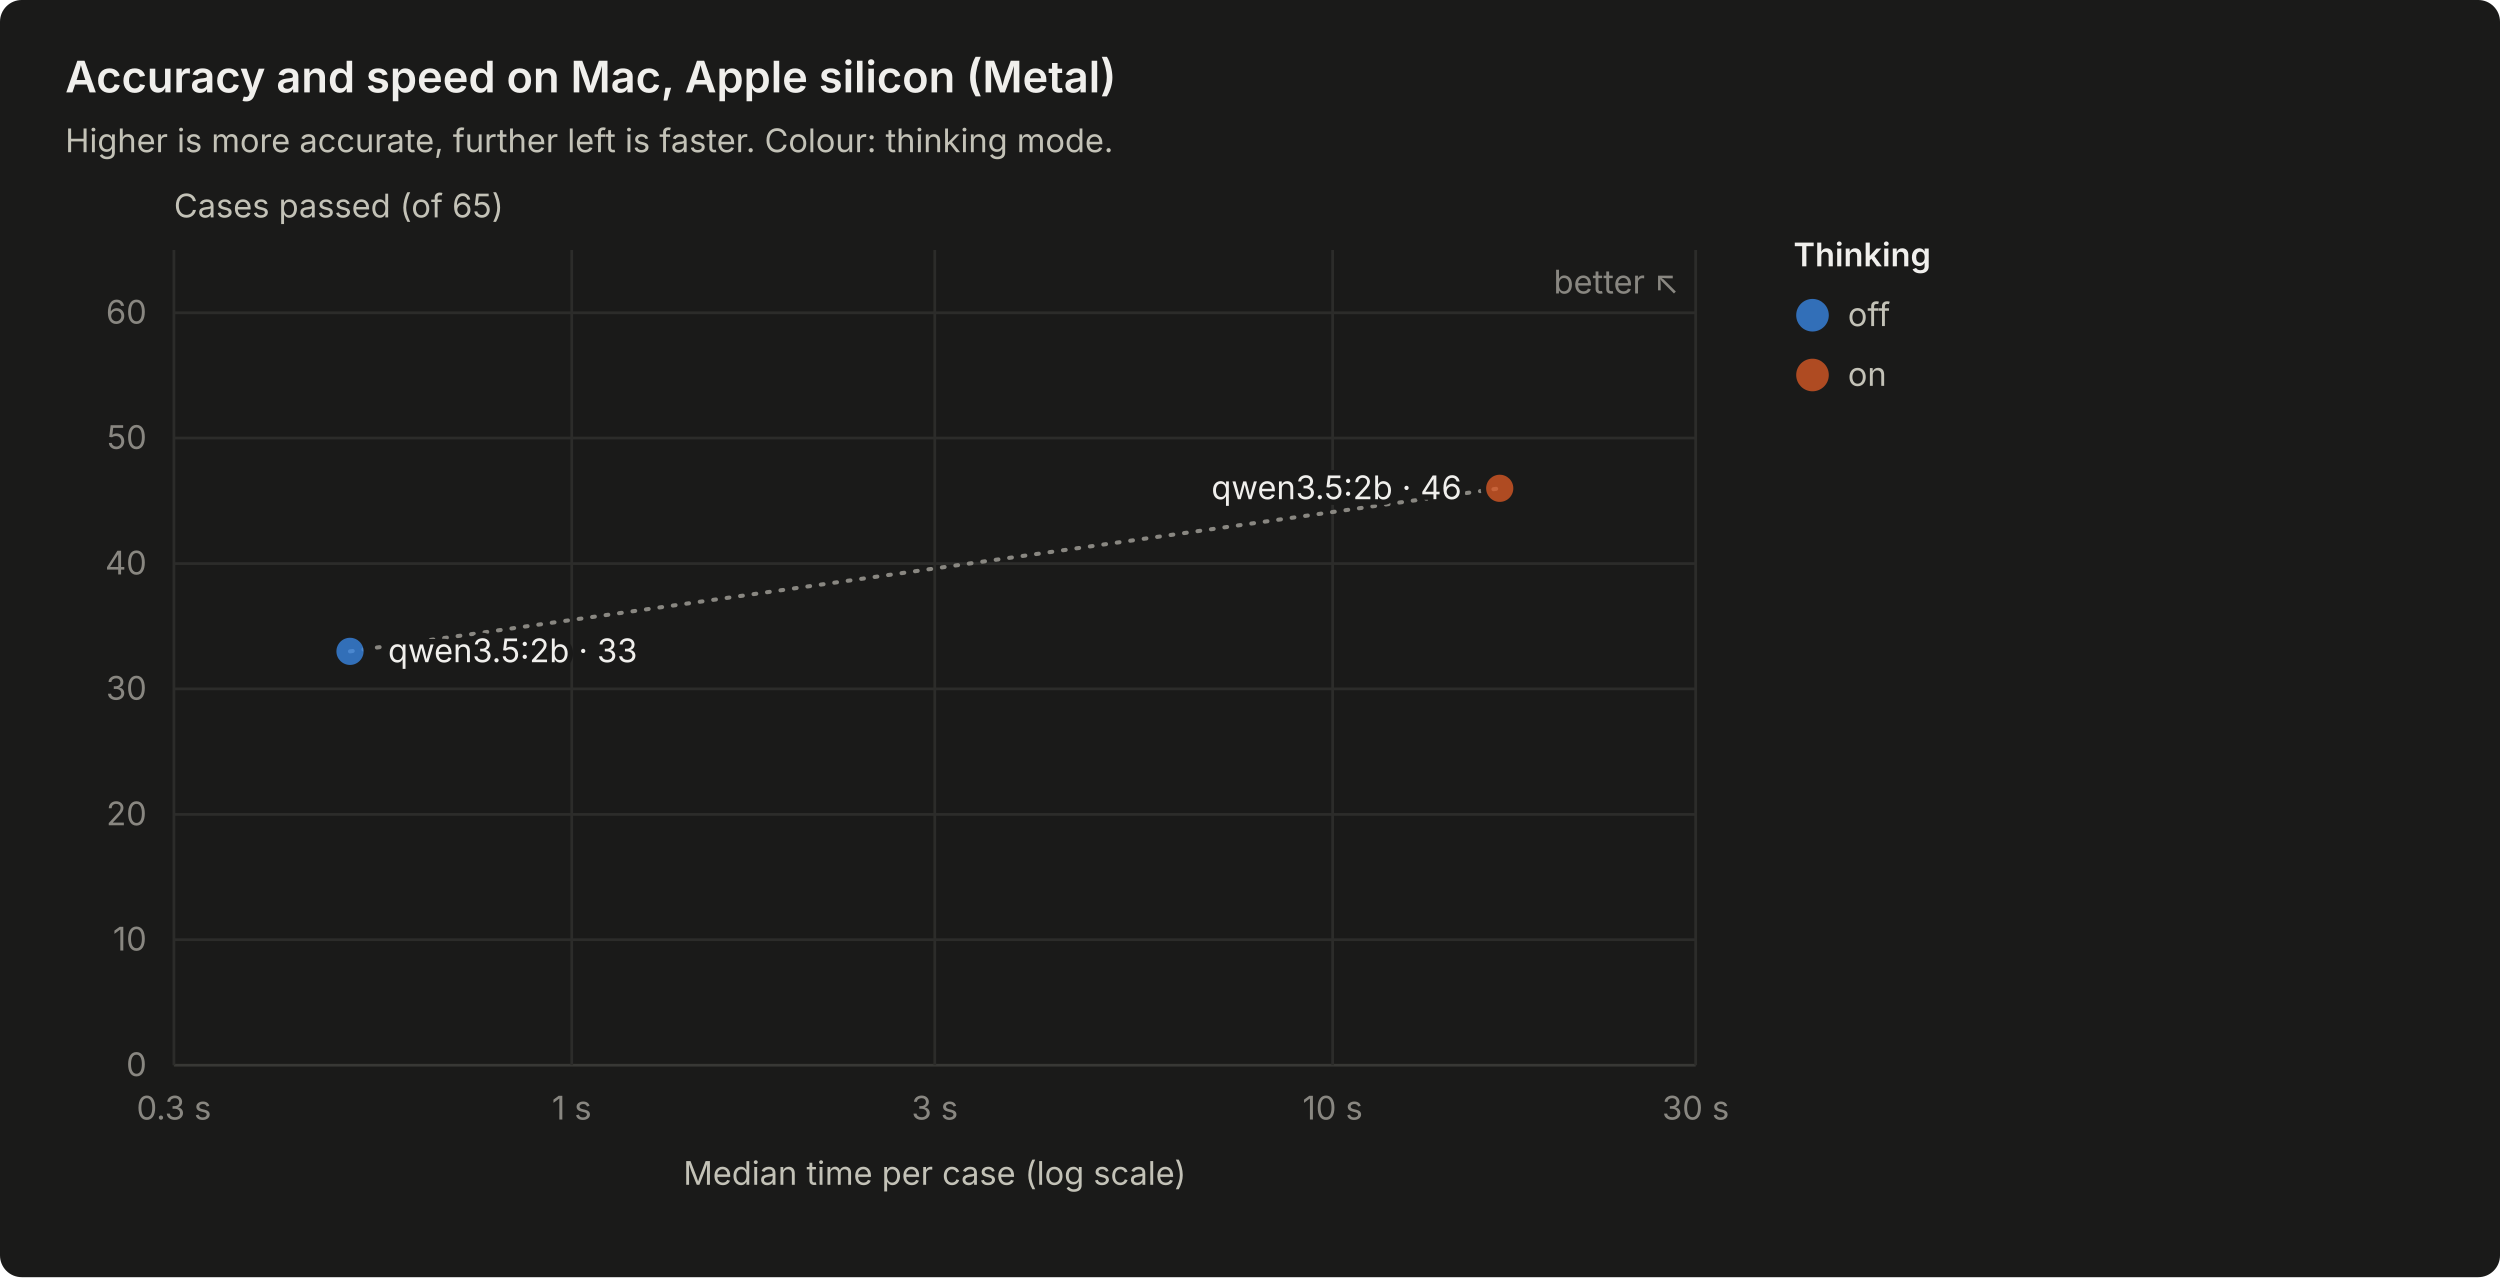
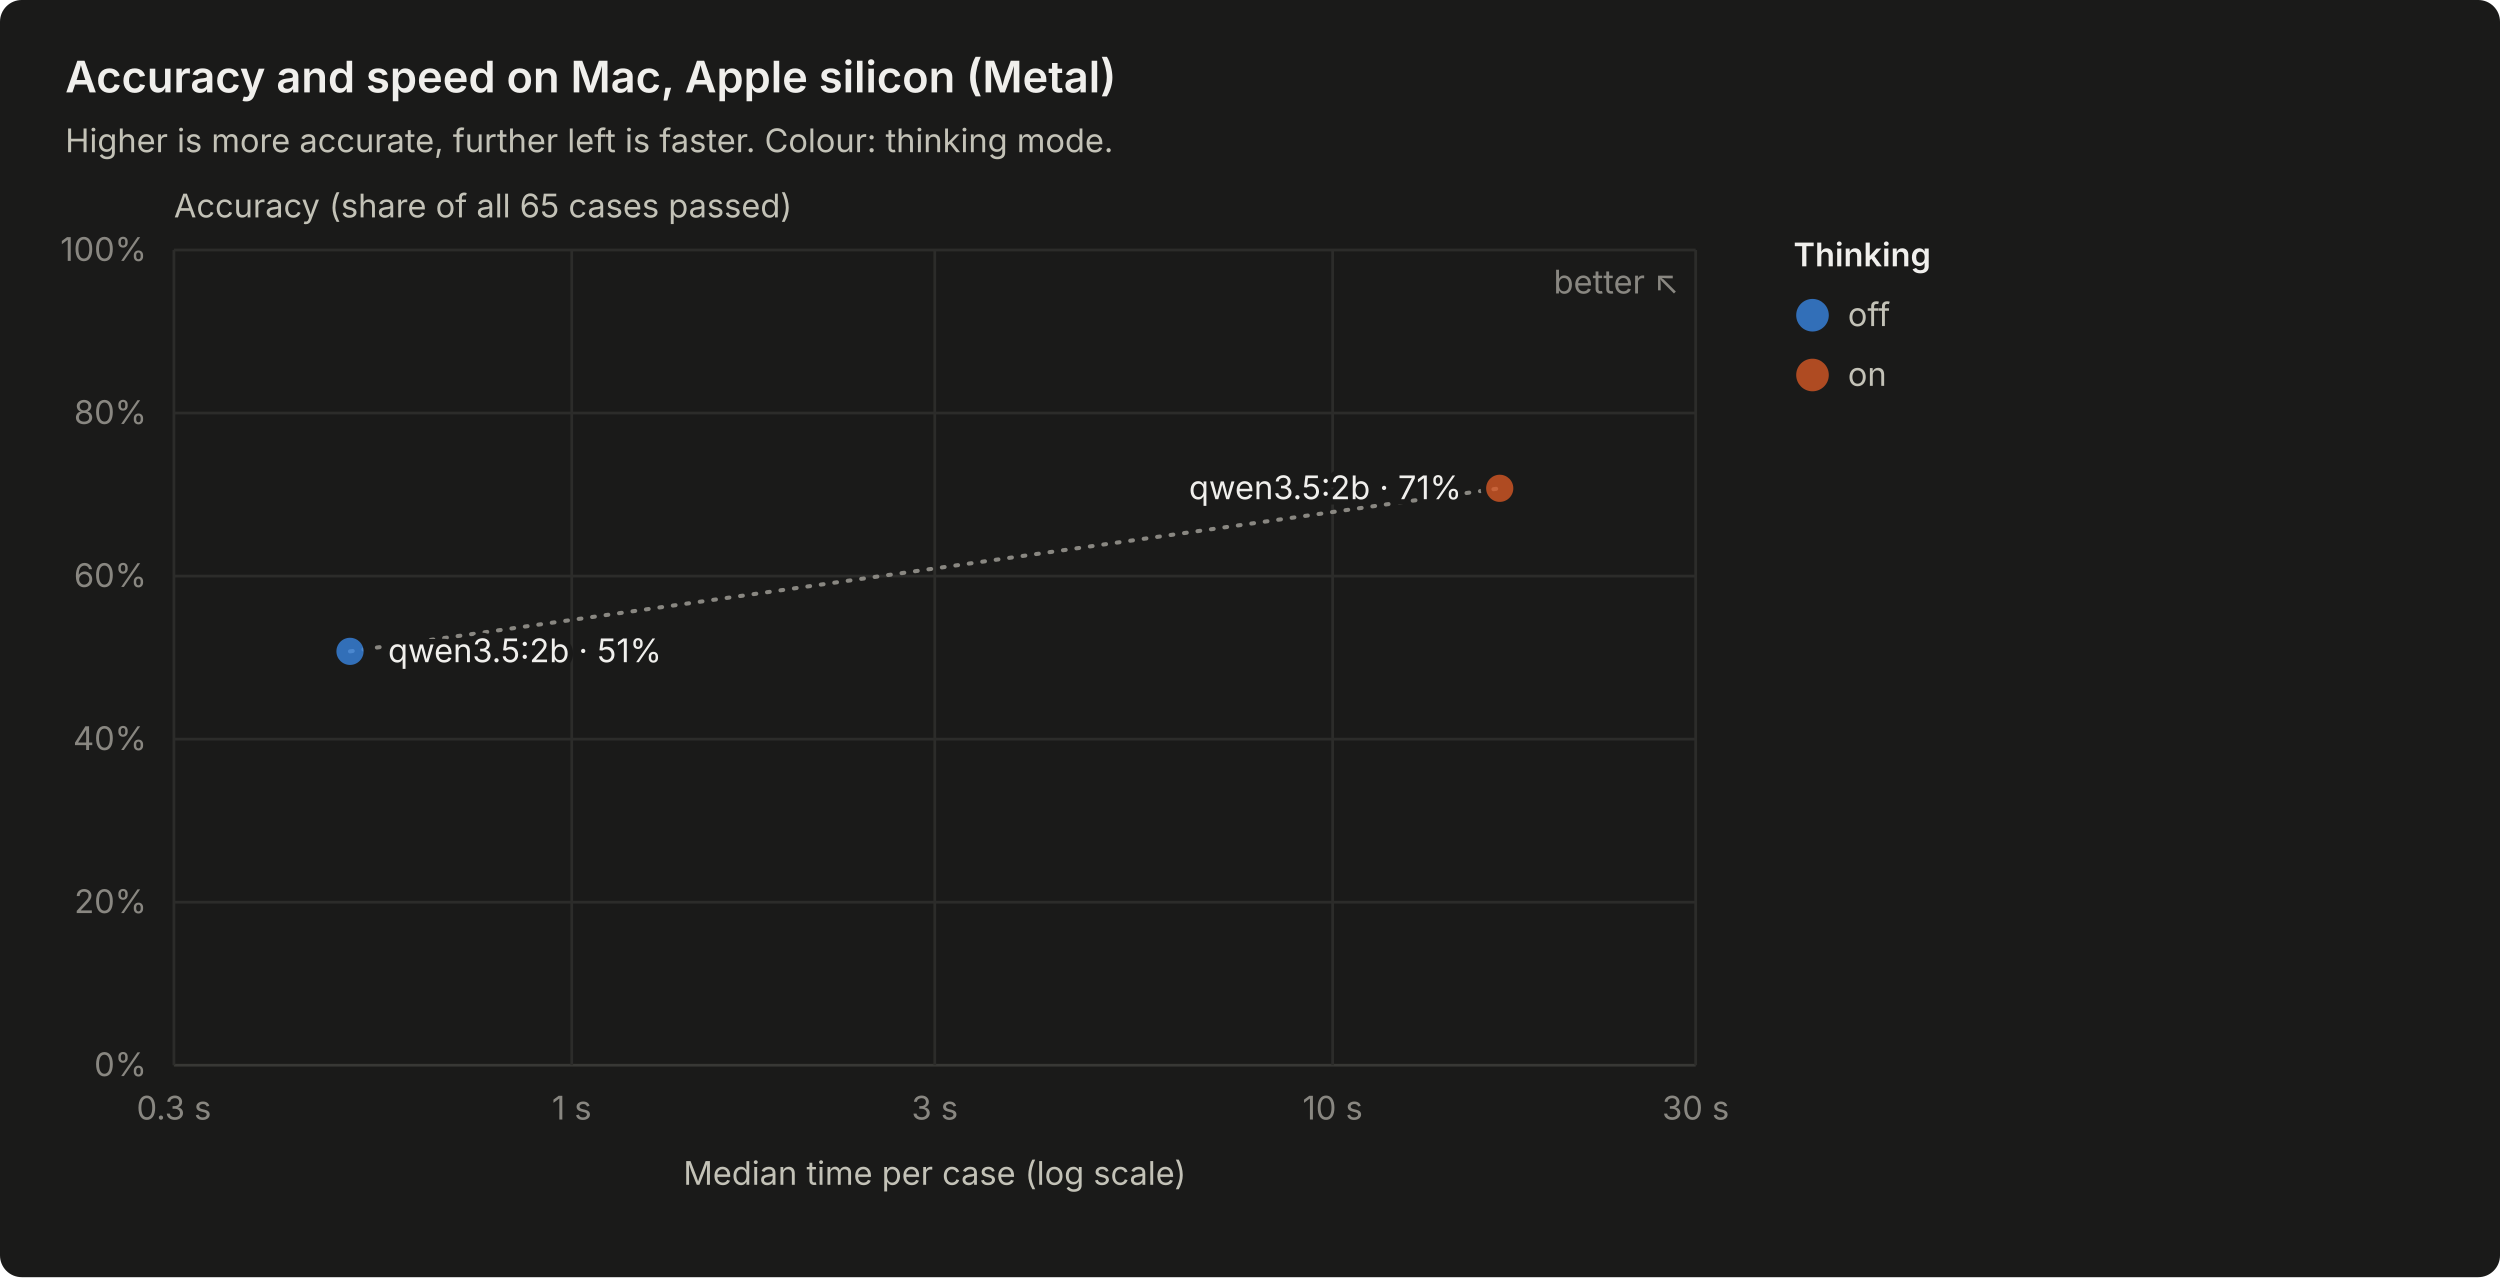
<svg xmlns="http://www.w3.org/2000/svg" width="920" height="470" viewBox="0 0 920 470" role="img" aria-label="Accuracy and speed on Mac, Apple silicon (Metal)">
  <rect width="920" height="470" rx="8" fill="#1a1a19" />
  <text x="24.0" y="34.0" font-size="16" font-weight="600" text-anchor="start" fill="#f0efec" font-family="system-ui, -apple-system, Segoe UI, sans-serif">Accuracy and speed on Mac, Apple silicon (Metal)</text>
  <text x="24.0" y="56.0" font-size="12" font-weight="normal" text-anchor="start" fill="#c3c2b7" font-family="system-ui, -apple-system, Segoe UI, sans-serif">Higher is more accurate, further left is faster. Colour: thinking mode.</text>
  <line x1="64" x2="624" y1="392.0" y2="392.0" stroke="#383835" stroke-width="1" />
-   <text x="54.0" y="396.0" font-size="12" font-weight="normal" text-anchor="end" fill="#898781" font-family="system-ui, -apple-system, Segoe UI, sans-serif">0</text>
-   <line x1="64" x2="624" y1="345.8" y2="345.8" stroke="#2c2c2a" stroke-width="1" />
-   <text x="54.0" y="349.8" font-size="12" font-weight="normal" text-anchor="end" fill="#898781" font-family="system-ui, -apple-system, Segoe UI, sans-serif">10</text>
-   <line x1="64" x2="624" y1="299.7" y2="299.7" stroke="#2c2c2a" stroke-width="1" />
-   <text x="54.0" y="303.7" font-size="12" font-weight="normal" text-anchor="end" fill="#898781" font-family="system-ui, -apple-system, Segoe UI, sans-serif">20</text>
-   <line x1="64" x2="624" y1="253.5" y2="253.5" stroke="#2c2c2a" stroke-width="1" />
-   <text x="54.0" y="257.5" font-size="12" font-weight="normal" text-anchor="end" fill="#898781" font-family="system-ui, -apple-system, Segoe UI, sans-serif">30</text>
-   <line x1="64" x2="624" y1="207.4" y2="207.4" stroke="#2c2c2a" stroke-width="1" />
-   <text x="54.0" y="211.4" font-size="12" font-weight="normal" text-anchor="end" fill="#898781" font-family="system-ui, -apple-system, Segoe UI, sans-serif">40</text>
-   <line x1="64" x2="624" y1="161.2" y2="161.2" stroke="#2c2c2a" stroke-width="1" />
-   <text x="54.0" y="165.2" font-size="12" font-weight="normal" text-anchor="end" fill="#898781" font-family="system-ui, -apple-system, Segoe UI, sans-serif">50</text>
-   <line x1="64" x2="624" y1="115.1" y2="115.1" stroke="#2c2c2a" stroke-width="1" />
-   <text x="54.0" y="119.1" font-size="12" font-weight="normal" text-anchor="end" fill="#898781" font-family="system-ui, -apple-system, Segoe UI, sans-serif">60</text>
+   <text x="54.0" y="396.0" font-size="12" font-weight="normal" text-anchor="end" fill="#898781" font-family="system-ui, -apple-system, Segoe UI, sans-serif">0%</text>
+   <line x1="64" x2="624" y1="332.0" y2="332.0" stroke="#2c2c2a" stroke-width="1" />
+   <text x="54.0" y="336.0" font-size="12" font-weight="normal" text-anchor="end" fill="#898781" font-family="system-ui, -apple-system, Segoe UI, sans-serif">20%</text>
+   <line x1="64" x2="624" y1="272.0" y2="272.0" stroke="#2c2c2a" stroke-width="1" />
+   <text x="54.0" y="276.0" font-size="12" font-weight="normal" text-anchor="end" fill="#898781" font-family="system-ui, -apple-system, Segoe UI, sans-serif">40%</text>
+   <line x1="64" x2="624" y1="212.0" y2="212.0" stroke="#2c2c2a" stroke-width="1" />
+   <text x="54.0" y="216.0" font-size="12" font-weight="normal" text-anchor="end" fill="#898781" font-family="system-ui, -apple-system, Segoe UI, sans-serif">60%</text>
+   <line x1="64" x2="624" y1="152.0" y2="152.0" stroke="#2c2c2a" stroke-width="1" />
+   <text x="54.0" y="156.0" font-size="12" font-weight="normal" text-anchor="end" fill="#898781" font-family="system-ui, -apple-system, Segoe UI, sans-serif">80%</text>
+   <line x1="64" x2="624" y1="92.0" y2="92.0" stroke="#2c2c2a" stroke-width="1" />
+   <text x="54.0" y="96.0" font-size="12" font-weight="normal" text-anchor="end" fill="#898781" font-family="system-ui, -apple-system, Segoe UI, sans-serif">100%</text>
  <line x1="64.0" x2="64.0" y1="92" y2="392" stroke="#2c2c2a" stroke-width="1" />
  <text x="64.0" y="412.0" font-size="12" font-weight="normal" text-anchor="middle" fill="#898781" font-family="system-ui, -apple-system, Segoe UI, sans-serif">0.3 s</text>
  <line x1="210.4" x2="210.4" y1="92" y2="392" stroke="#2c2c2a" stroke-width="1" />
  <text x="210.4" y="412.0" font-size="12" font-weight="normal" text-anchor="middle" fill="#898781" font-family="system-ui, -apple-system, Segoe UI, sans-serif">1 s</text>
  <line x1="344.0" x2="344.0" y1="92" y2="392" stroke="#2c2c2a" stroke-width="1" />
  <text x="344.0" y="412.0" font-size="12" font-weight="normal" text-anchor="middle" fill="#898781" font-family="system-ui, -apple-system, Segoe UI, sans-serif">3 s</text>
  <line x1="490.4" x2="490.4" y1="92" y2="392" stroke="#2c2c2a" stroke-width="1" />
  <text x="490.4" y="412.0" font-size="12" font-weight="normal" text-anchor="middle" fill="#898781" font-family="system-ui, -apple-system, Segoe UI, sans-serif">10 s</text>
  <line x1="624.0" x2="624.0" y1="92" y2="392" stroke="#2c2c2a" stroke-width="1" />
  <text x="624.0" y="412.0" font-size="12" font-weight="normal" text-anchor="middle" fill="#898781" font-family="system-ui, -apple-system, Segoe UI, sans-serif">30 s</text>
  <text x="344.0" y="436.0" font-size="12" font-weight="normal" text-anchor="middle" fill="#c3c2b7" font-family="system-ui, -apple-system, Segoe UI, sans-serif">Median time per case (log scale)</text>
-   <text x="64.0" y="80.0" font-size="12" font-weight="normal" text-anchor="start" fill="#c3c2b7" font-family="system-ui, -apple-system, Segoe UI, sans-serif">Cases passed (of 65)</text>
+   <text x="64.0" y="80.0" font-size="12" font-weight="normal" text-anchor="start" fill="#c3c2b7" font-family="system-ui, -apple-system, Segoe UI, sans-serif">Accuracy (share of all 65 cases passed)</text>
  <text x="618.0" y="108.0" font-size="12" font-weight="normal" text-anchor="end" fill="#898781" font-family="system-ui, -apple-system, Segoe UI, sans-serif">better ↖</text>
  <line x1="128.8" y1="239.7" x2="551.9" y2="179.7" stroke="#898781" stroke-width="1.5" stroke-dasharray="1 4" stroke-linecap="round" />
  <circle cx="128.8" cy="239.7" r="6.0" fill="#3987e5" fill-opacity="0.78" stroke="#1a1a19" stroke-width="2" />
  <circle cx="551.9" cy="179.7" r="6.0" fill="#d95926" fill-opacity="0.78" stroke="#1a1a19" stroke-width="2" />
-   <text x="537.9" y="183.7" font-size="12" font-weight="normal" text-anchor="end" fill="#f0efec" stroke="#1a1a19" stroke-width="4" paint-order="stroke" font-family="system-ui, -apple-system, Segoe UI, sans-serif">qwen3.5:2b · 46</text>
-   <text x="142.8" y="243.7" font-size="12" font-weight="normal" text-anchor="start" fill="#f0efec" stroke="#1a1a19" stroke-width="4" paint-order="stroke" font-family="system-ui, -apple-system, Segoe UI, sans-serif">qwen3.5:2b · 33</text>
+   <text x="537.9" y="183.7" font-size="12" font-weight="normal" text-anchor="end" fill="#f0efec" stroke="#1a1a19" stroke-width="4" paint-order="stroke" font-family="system-ui, -apple-system, Segoe UI, sans-serif">qwen3.5:2b · 71%</text>
+   <text x="142.8" y="243.7" font-size="12" font-weight="normal" text-anchor="start" fill="#f0efec" stroke="#1a1a19" stroke-width="4" paint-order="stroke" font-family="system-ui, -apple-system, Segoe UI, sans-serif">qwen3.5:2b · 51%</text>
  <text x="660.0" y="98.0" font-size="12" font-weight="600" text-anchor="start" fill="#f0efec" font-family="system-ui, -apple-system, Segoe UI, sans-serif">Thinking</text>
  <circle cx="667" cy="116" r="6" fill="#3987e5" fill-opacity="0.78" />
  <text x="680.0" y="120.0" font-size="12" font-weight="normal" text-anchor="start" fill="#c3c2b7" font-family="system-ui, -apple-system, Segoe UI, sans-serif">off</text>
  <circle cx="667" cy="138" r="6" fill="#d95926" fill-opacity="0.78" />
  <text x="680.0" y="142.0" font-size="12" font-weight="normal" text-anchor="start" fill="#c3c2b7" font-family="system-ui, -apple-system, Segoe UI, sans-serif">on</text>
</svg>
